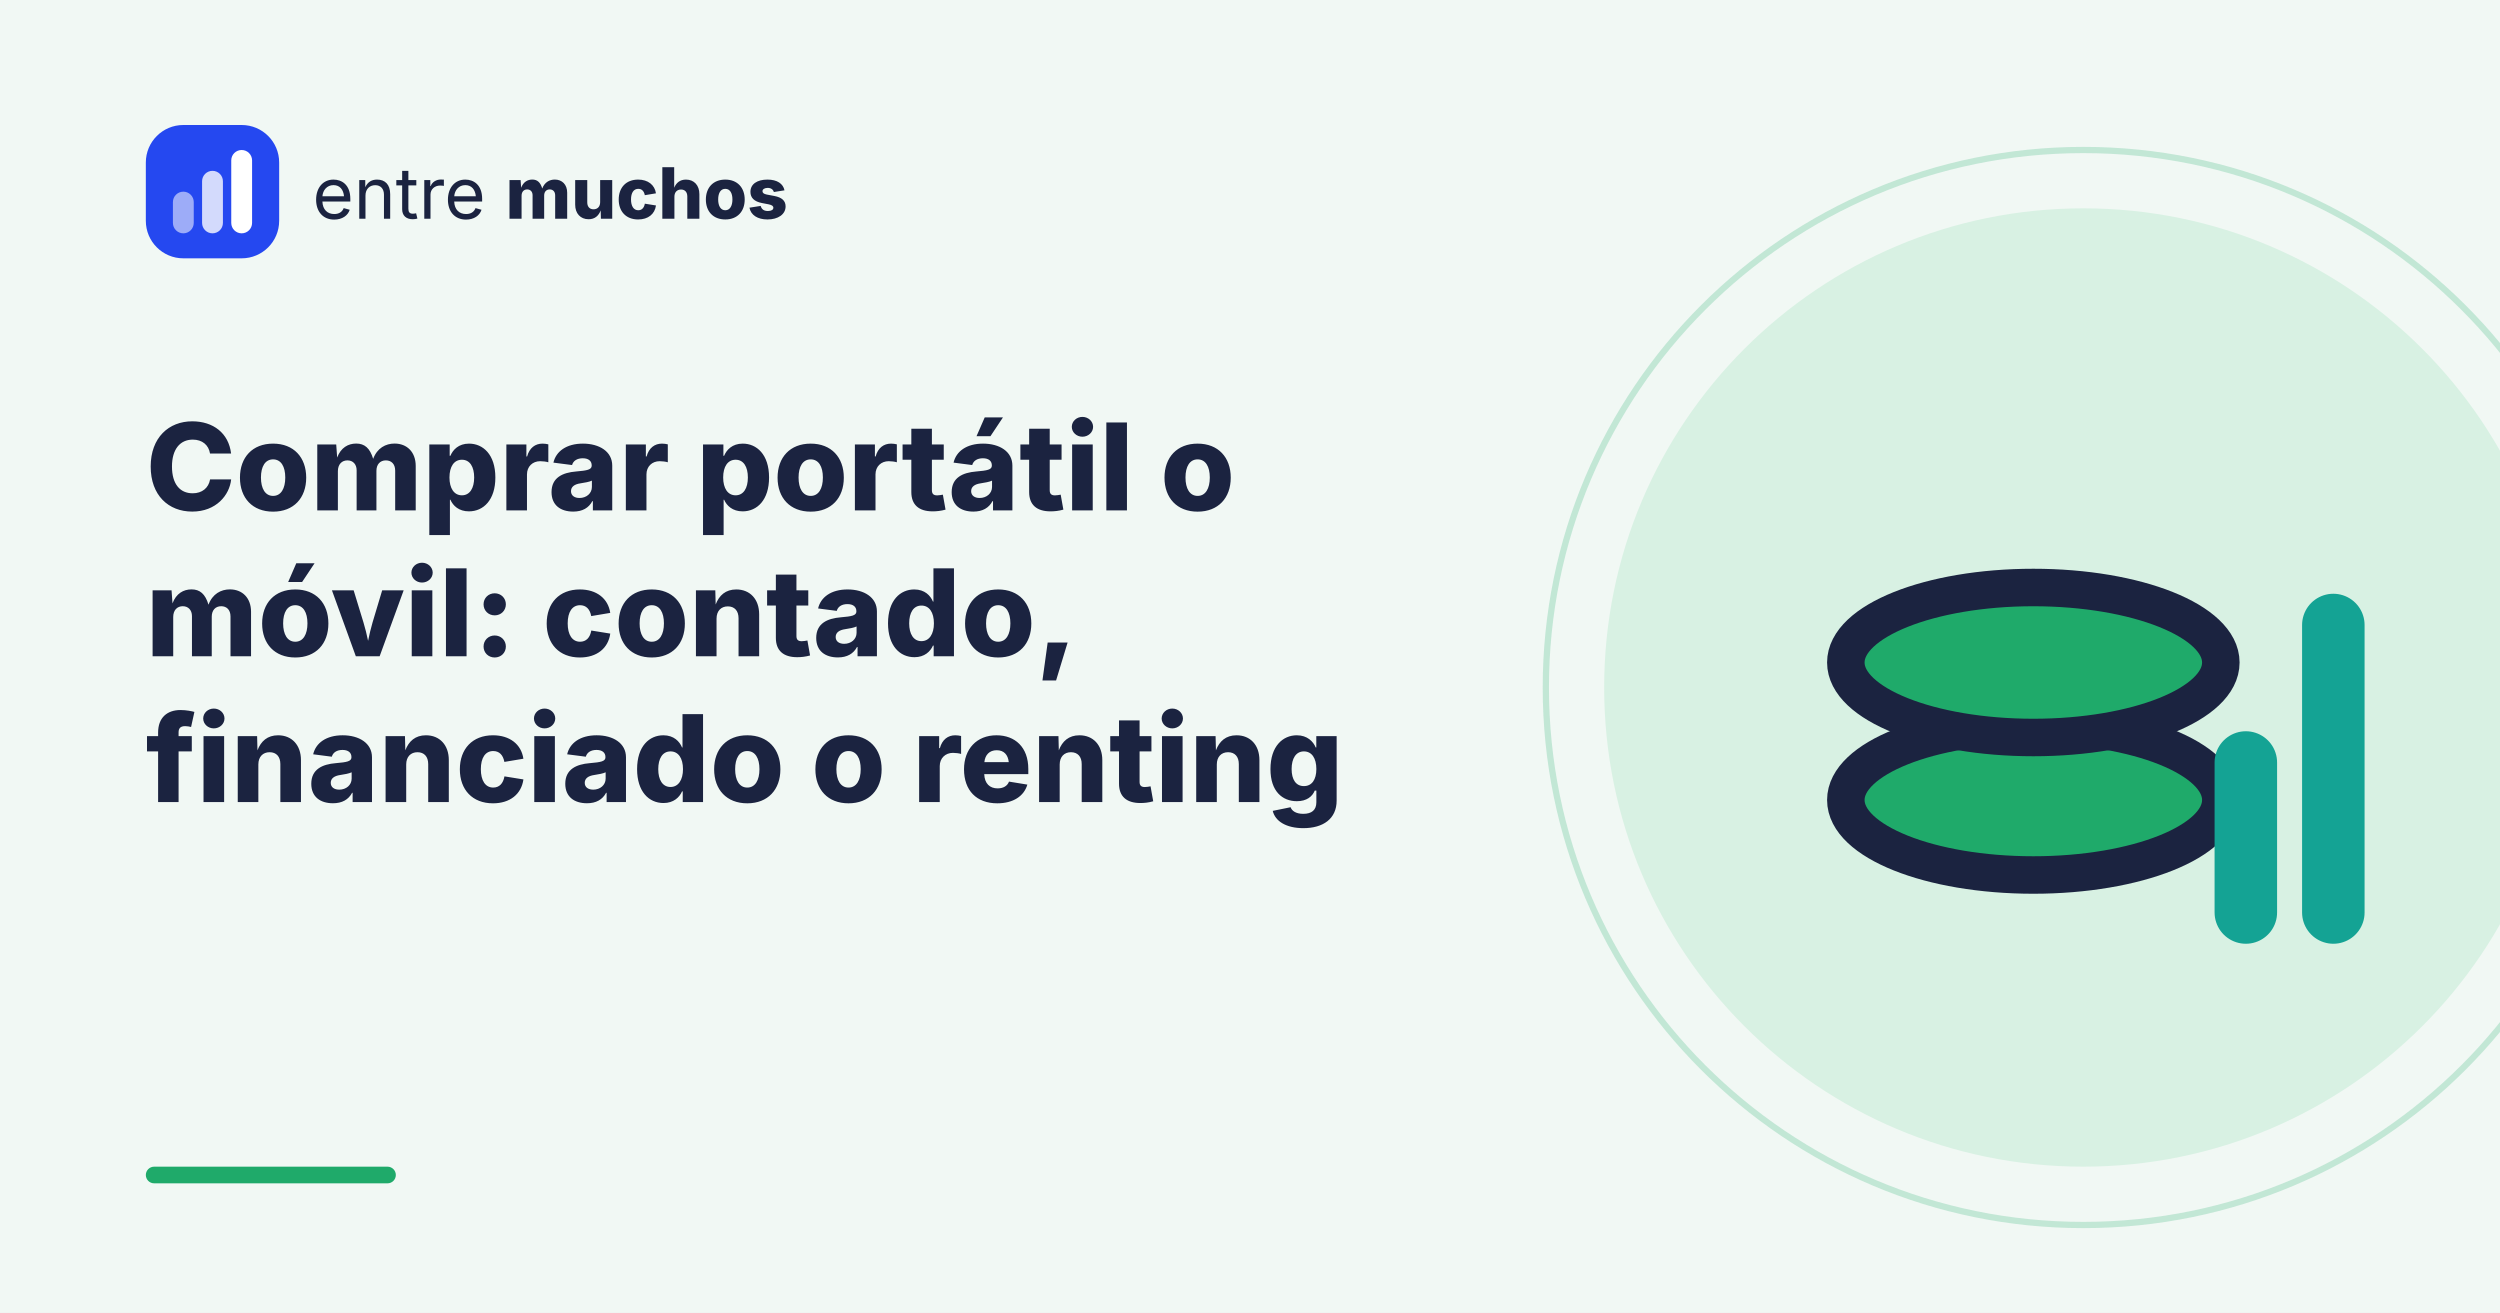
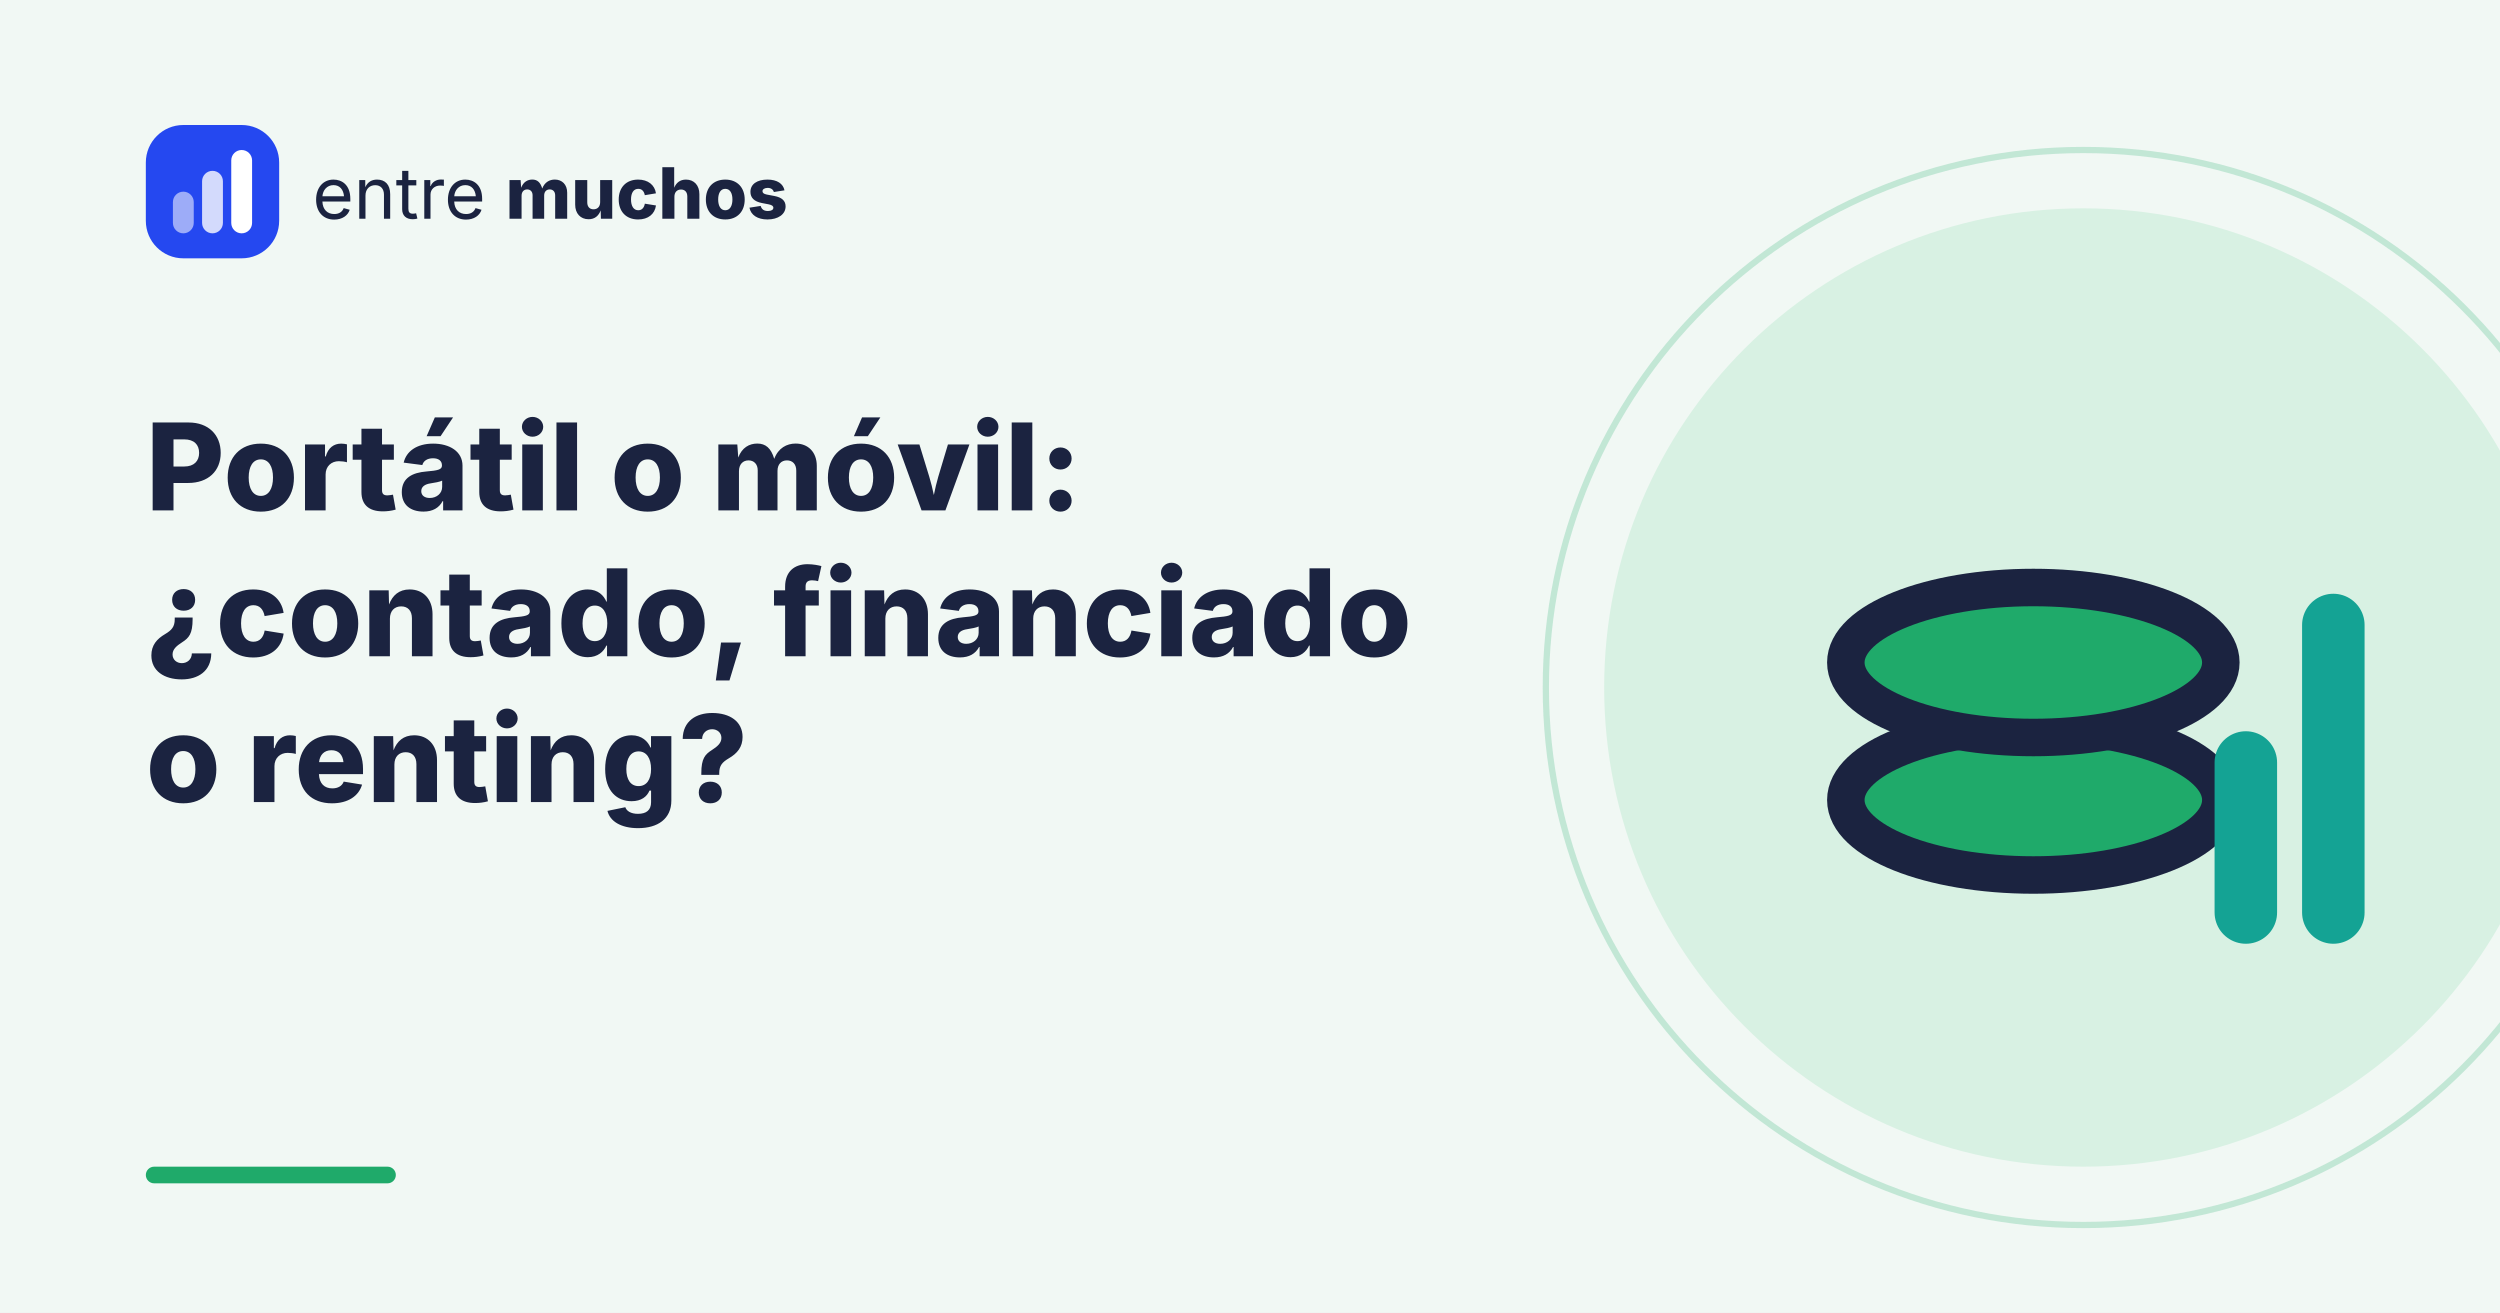
- <svg xmlns="http://www.w3.org/2000/svg" width="1200" height="630" viewBox="0 0 1200 630" role="img" aria-label="Comprar portátil o móvil: contado, financiado o renting">
+ <svg xmlns="http://www.w3.org/2000/svg" width="1200" height="630" viewBox="0 0 1200 630" role="img" aria-label="Portátil o móvil: ¿contado, financiado o renting?">
  <rect width="1200" height="630" fill="#f1f8f4" />
  <circle cx="1000" cy="330" r="230" fill="#d8f1e3" />
  <circle cx="1000" cy="330" r="258" fill="none" stroke="#1faa6a" stroke-opacity=".22" stroke-width="3" />
  <g transform="translate(850 180) scale(3)">
    <ellipse cx="42" cy="68" rx="30" ry="12" fill="#1faa6a" stroke="#1b2340" stroke-width="6" />
    <ellipse cx="42" cy="46" rx="30" ry="12" fill="#1faa6a" stroke="#1b2340" stroke-width="6" />
    <path d="M76 86V62M90 86V40" stroke="#14a394" stroke-width="10" stroke-linecap="round" />
  </g>
  <rect x="70" y="60" width="64" height="64" rx="18" fill="#2548f0" />
  <rect x="83" y="92" width="10" height="20" rx="5" fill="#fff" fill-opacity=".55" />
  <rect x="97" y="82" width="10" height="30" rx="5" fill="#fff" fill-opacity=".8" />
  <rect x="111" y="72" width="10" height="40" rx="5" fill="#fff" />
  <text x="150" y="105" font-family="Inter,Helvetica,Arial,sans-serif" font-size="34" fill="#1b2340">entre <tspan font-weight="800">muchos</tspan>
  </text>
  <text font-family="Inter,Helvetica,Arial,sans-serif" font-size="58" font-weight="800" fill="#1b2340">
-     <tspan x="70" y="245">Comprar portátil o</tspan>
-     <tspan x="70" y="315">móvil: contado,</tspan>
-     <tspan x="70" y="385">financiado o renting</tspan>
+     <tspan x="70" y="245">Portátil o móvil:</tspan>
+     <tspan x="70" y="315">¿contado, financiado</tspan>
+     <tspan x="70" y="385">o renting?</tspan>
  </text>
  <rect x="70" y="560" width="120" height="8" rx="4" fill="#1faa6a" />
</svg>
